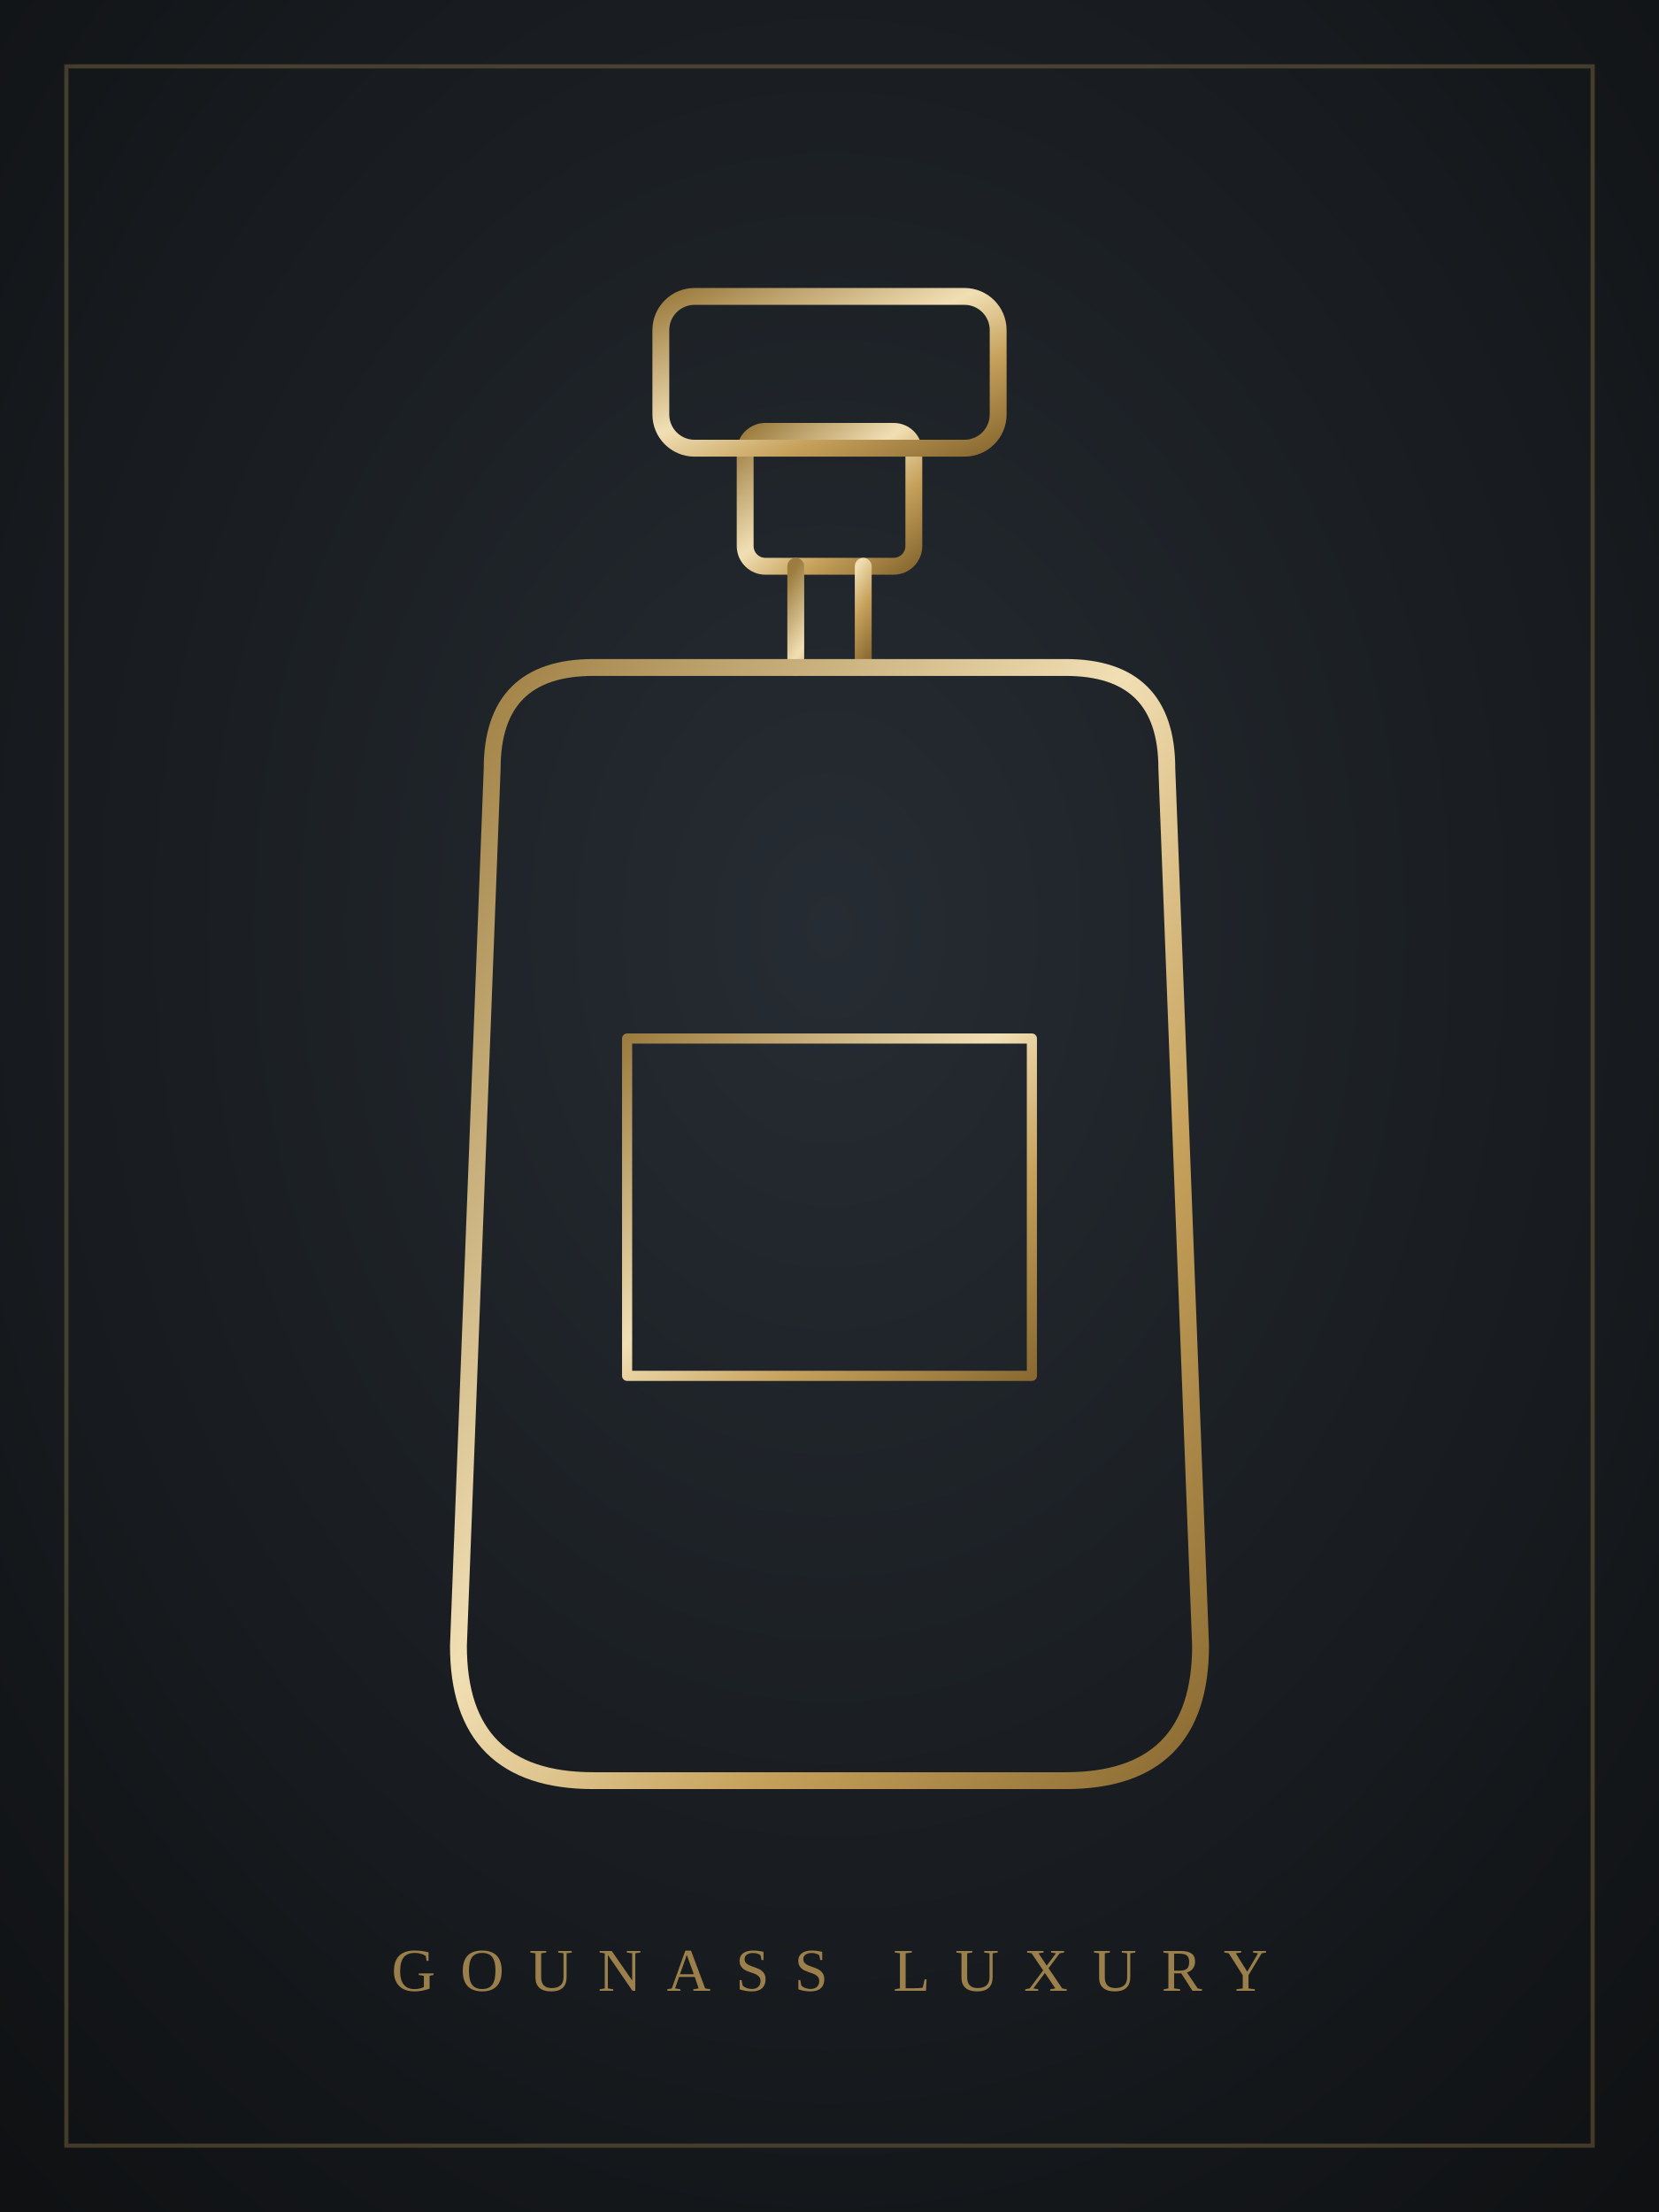
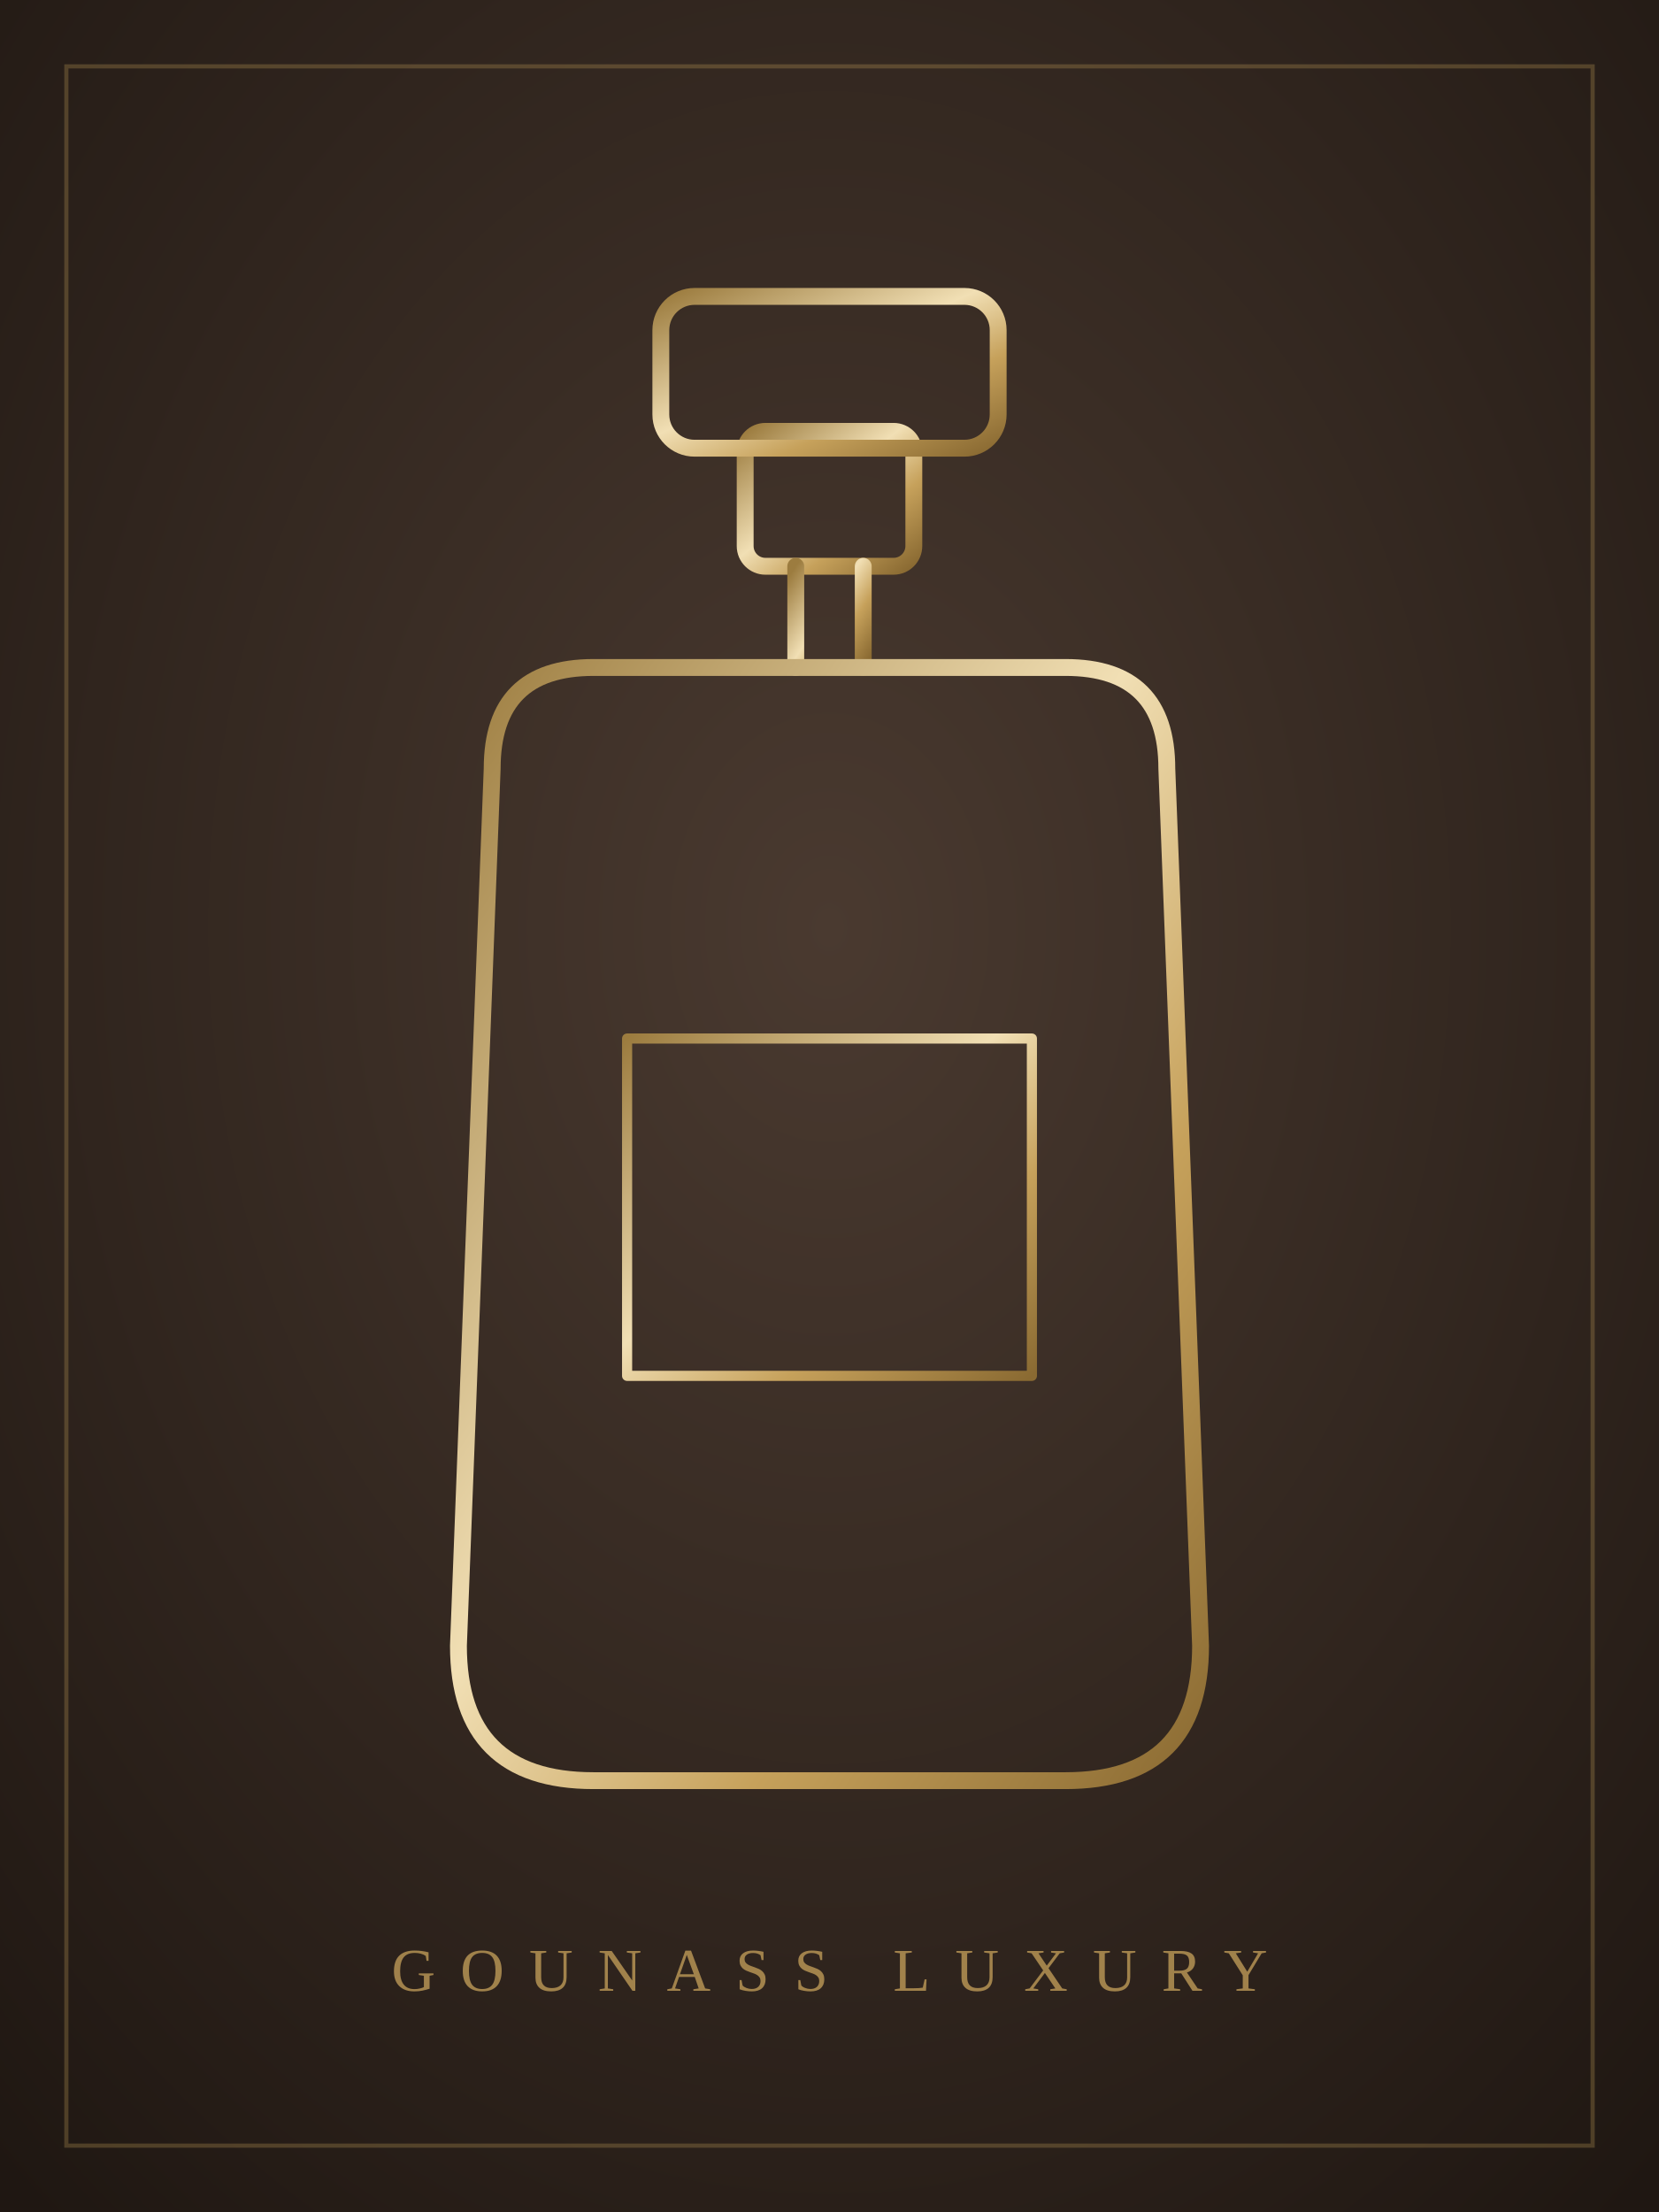
<svg xmlns="http://www.w3.org/2000/svg" viewBox="0 0 600 800" width="600" height="800">
  <defs>
    <radialGradient id="bg" cx="50%" cy="42%" r="75%">
-       <stop offset="0" stop-color="#262c33" />
-       <stop offset="1" stop-color="#0f1113" />
+       <stop offset="0" stop-color="#4a3a30" />
+       <stop offset="1" stop-color="#1f1712" />
    </radialGradient>
    <linearGradient id="g" x1="0" y1="0" x2="1" y2="1">
      <stop offset="0" stop-color="#9C7C3F" />
      <stop offset=".45" stop-color="#F1DFB4" />
      <stop offset=".7" stop-color="#C6A15B" />
      <stop offset="1" stop-color="#8A6A32" />
    </linearGradient>
  </defs>
  <rect width="600" height="800" fill="url(#bg)" />
  <rect x="24" y="24" width="552" height="752" fill="none" stroke="#C6A15B" stroke-opacity=".28" stroke-width="1.5" />
  <g transform="translate(300 400) scale(1.22) translate(-300 -400)">
    <rect x="275" y="200" width="50" height="40" rx="6" fill="none" stroke="url(#g)" stroke-width="5" stroke-linecap="round" stroke-linejoin="round" />
    <rect x="250" y="160" width="100" height="45" rx="10" fill="none" stroke="url(#g)" stroke-width="5" stroke-linecap="round" stroke-linejoin="round" />
    <path fill="none" stroke="url(#g)" stroke-width="5" stroke-linecap="round" stroke-linejoin="round" d="M290 240 L290 270 M310 240 L310 270" />
    <path fill="none" stroke="url(#g)" stroke-width="5" stroke-linecap="round" stroke-linejoin="round" d="M200 300 Q200 270 230 270 L370 270 Q400 270 400 300 L410 560 Q410 600 370 600 L230 600 Q190 600 190 560 Z" />
    <path fill="none" stroke="url(#g)" stroke-width="3" stroke-linecap="round" stroke-linejoin="round" d="M240 380 L360 380 L360 480 L240 480 Z" />
  </g>
  <text x="300" y="720" text-anchor="middle" font-family="Georgia, 'Times New Roman', serif" font-size="22" letter-spacing="9" fill="#C6A15B" fill-opacity=".75">GOUNASS LUXURY</text>
</svg>
